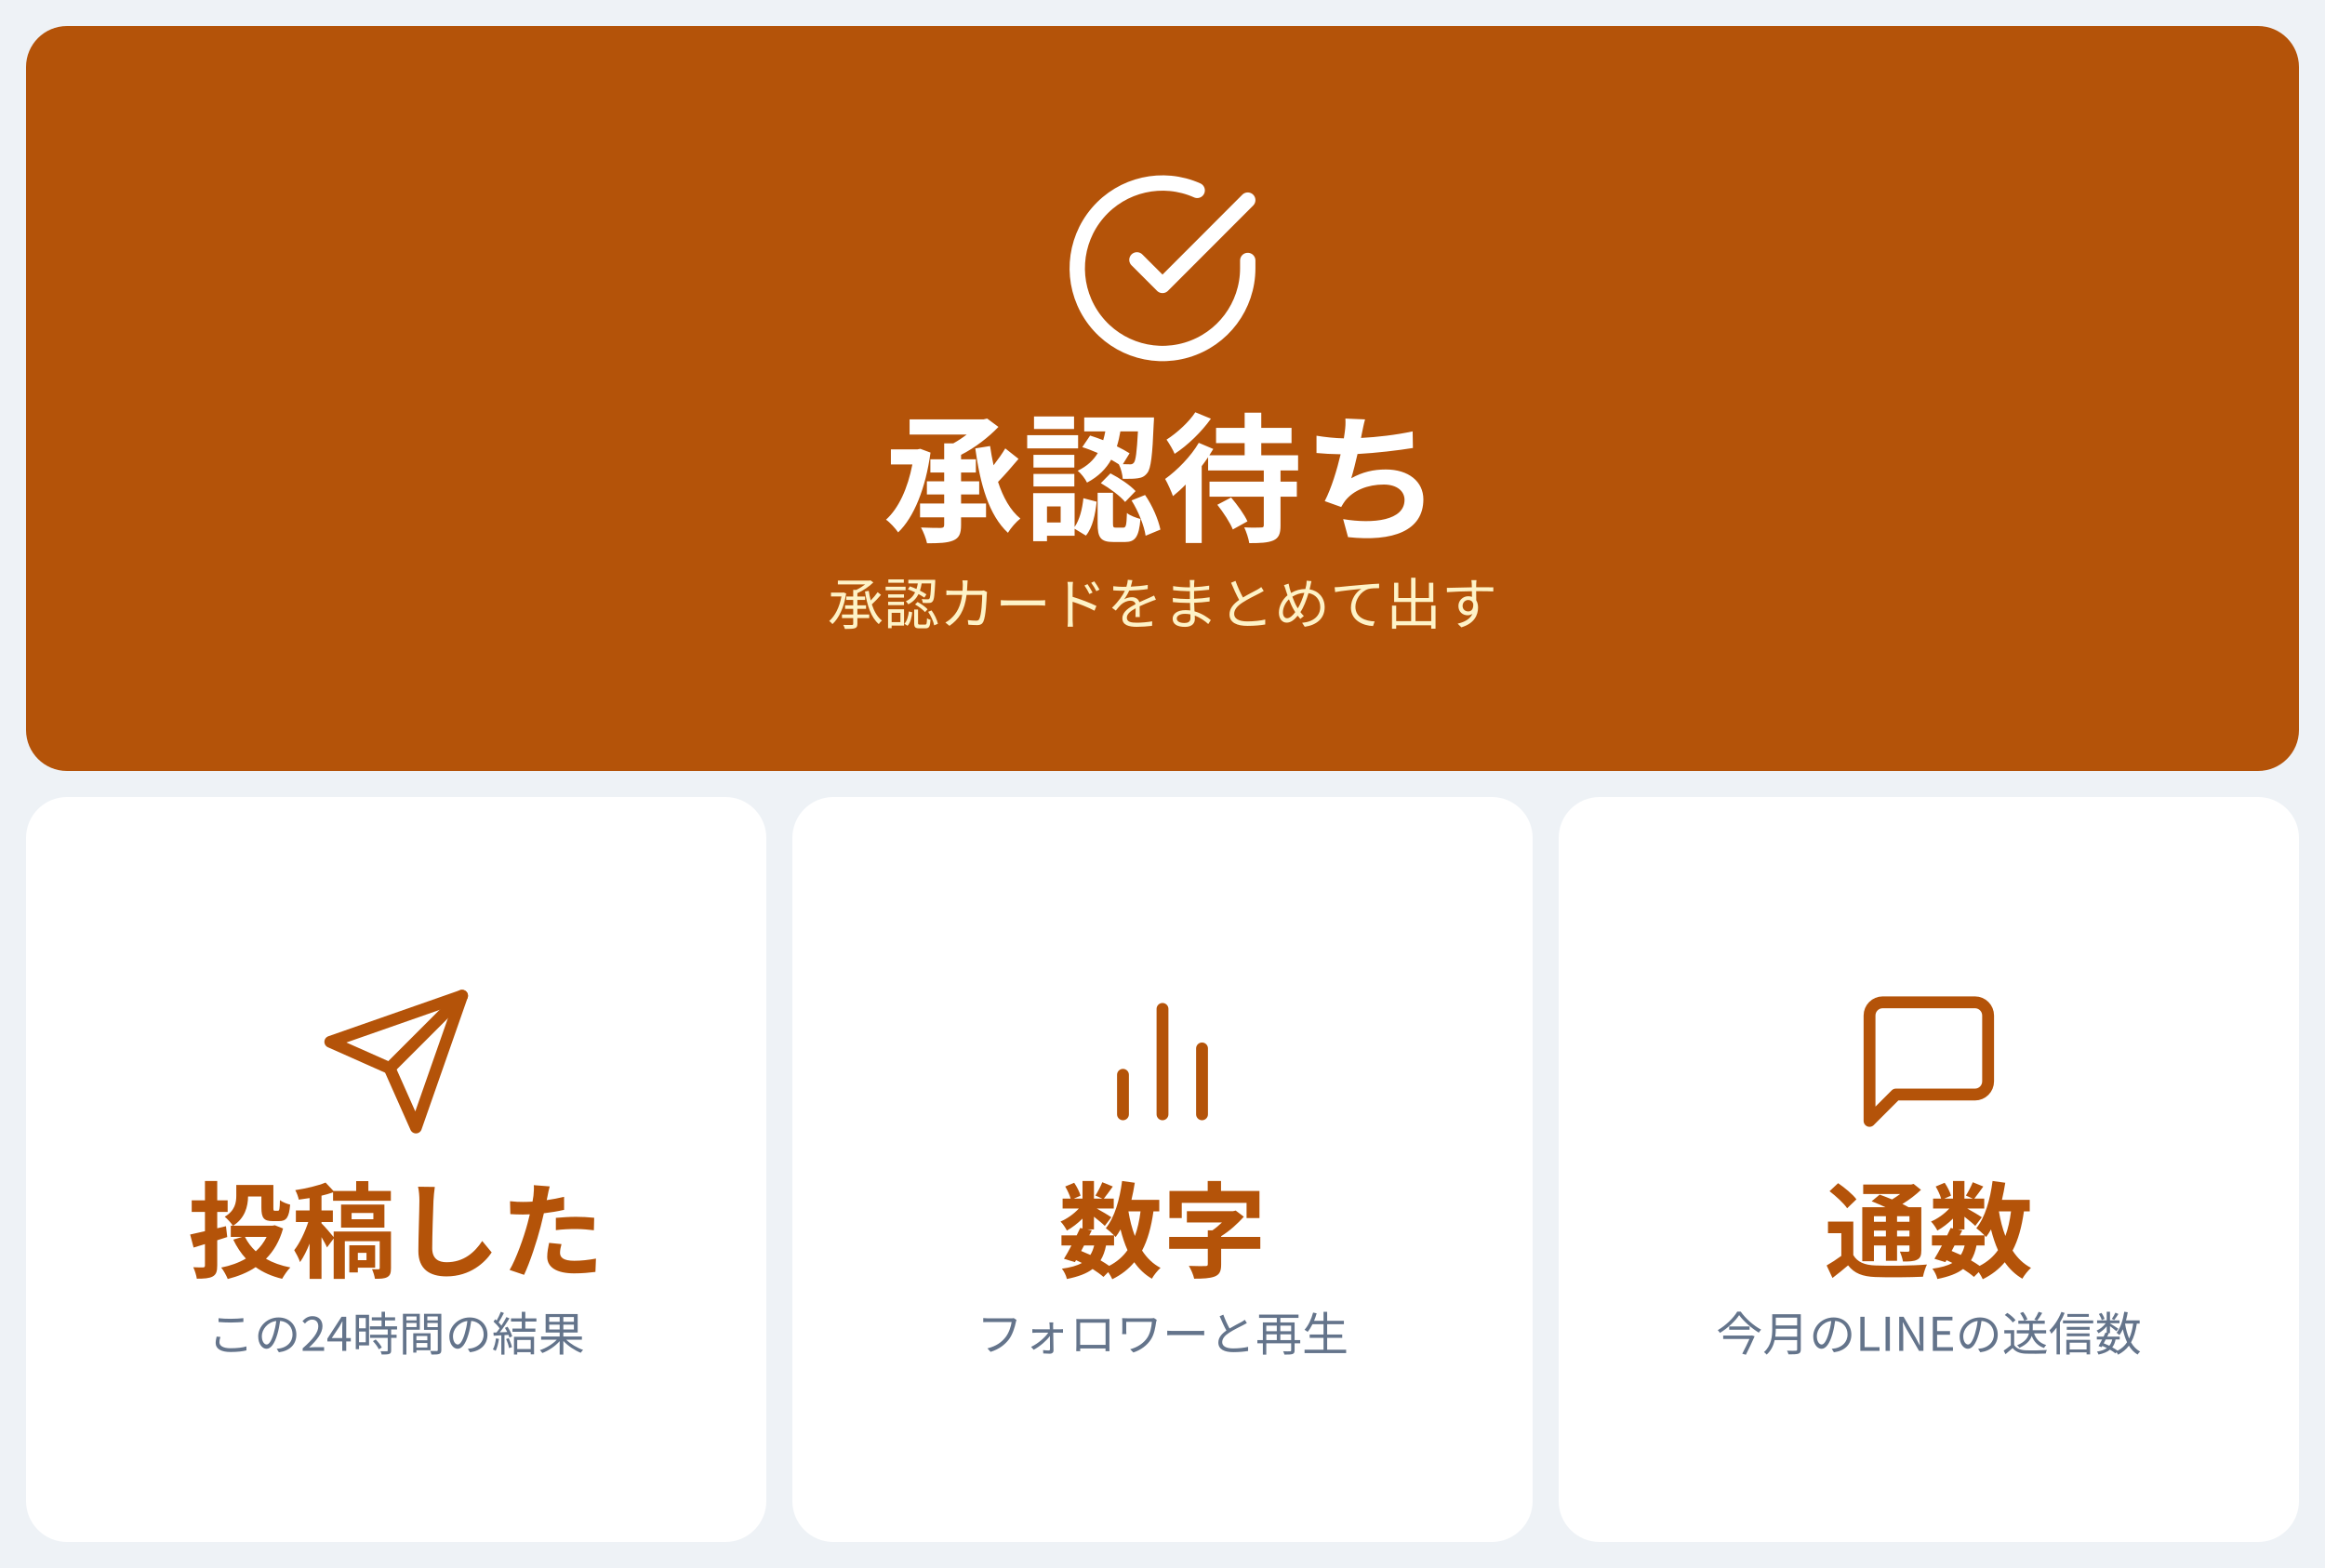
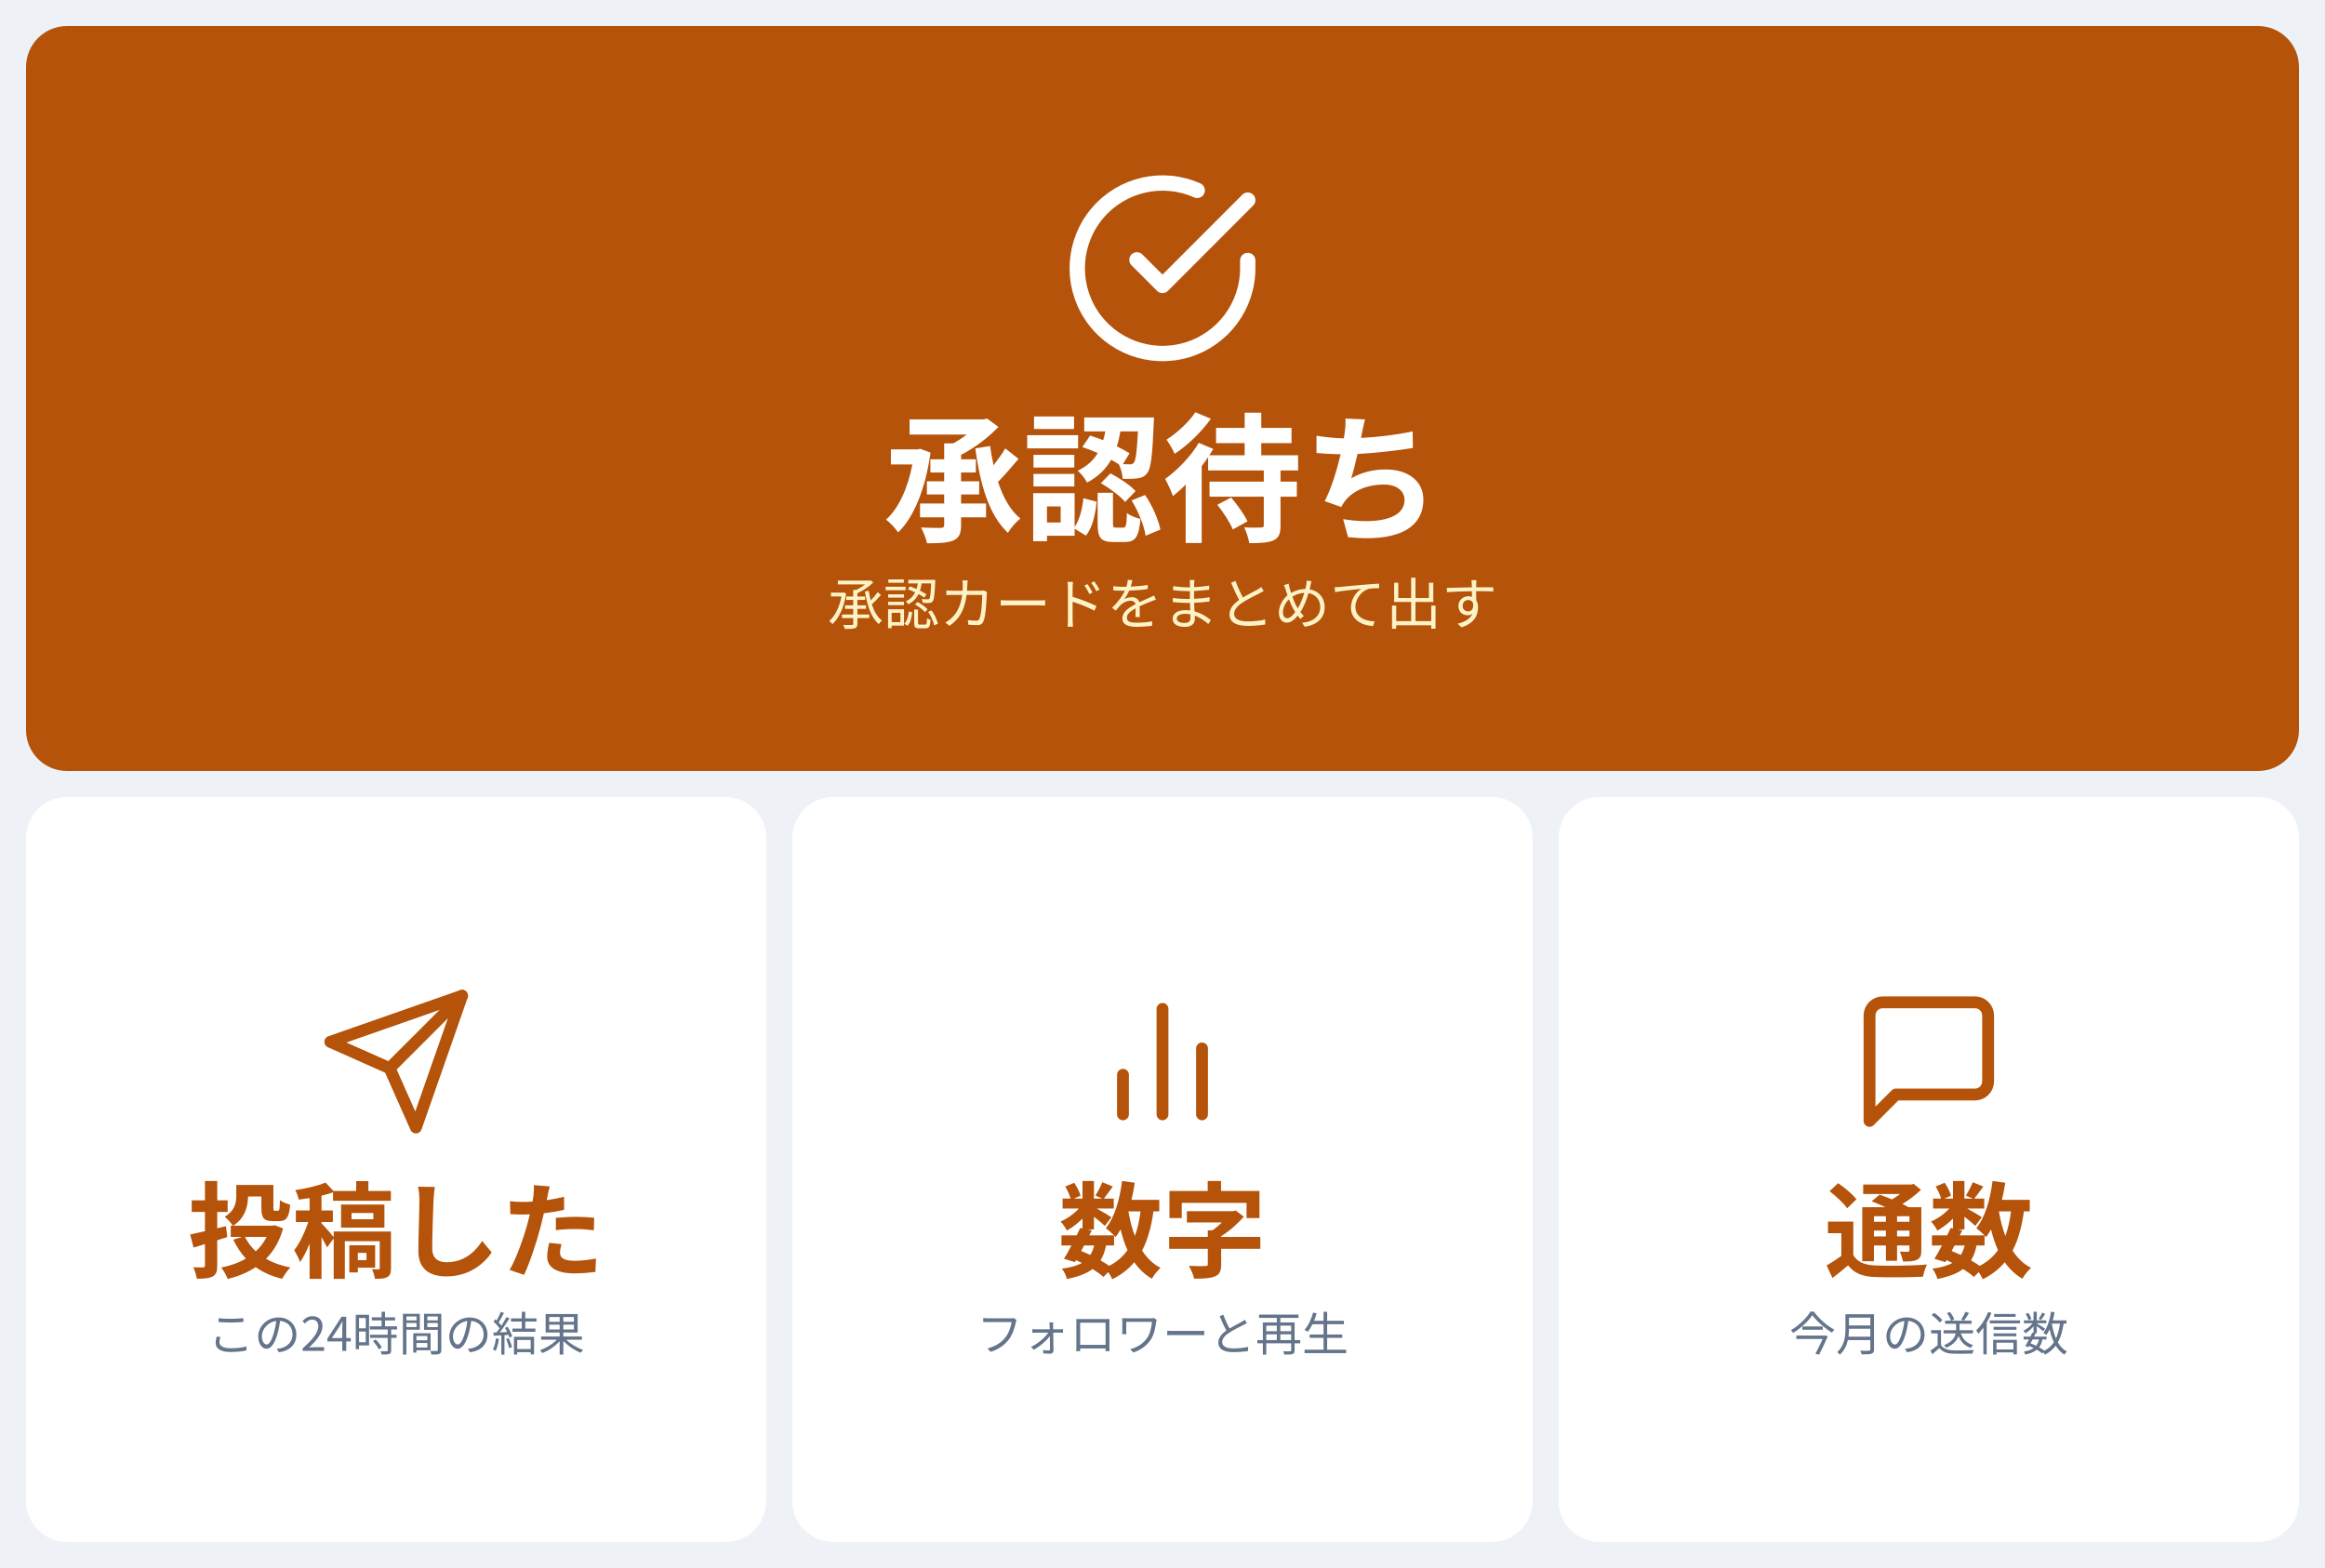
<svg xmlns="http://www.w3.org/2000/svg" width="2500" height="1686" viewBox="0 0 2500 1686">
  <rect width="2500" height="1686" fill="#EEF2F6" />
  <rect x="28" y="28" width="2444" height="801" rx="44" fill="#B45309" />
  <g transform="translate(1140 178.5) scale(9.166667)" fill="none" stroke="#FFFFFF" stroke-width="1.8" stroke-linecap="round" stroke-linejoin="round">
    <path d="M22 11.08V12a10 10 0 1 1-5.93-9.14" />
    <polyline points="22 4 12 14.01 9 11.01" />
  </g>
  <text x="1250" y="570.5" font-family="Noto Sans CJK JP, Noto Sans JP, sans-serif" font-weight="900" font-size="150" fill="#FFFFFF" text-anchor="middle">承認待ち</text>
  <text x="1250" y="671.3" font-family="Noto Sans CJK JP, Noto Sans JP, sans-serif" font-weight="500" font-size="60" fill="#FEF3C7" text-anchor="middle">承認カードをまとめて出す</text>
  <rect x="28" y="857" width="796" height="801" rx="44" fill="#FFFFFF" />
  <g transform="translate(341 1056.5) scale(7.083333)" fill="none" stroke="#B45309" stroke-width="1.8" stroke-linecap="round" stroke-linejoin="round">
    <line x1="22" y1="2" x2="11" y2="13" />
    <polygon points="22 2 15 22 11 13 2 9 22 2" />
  </g>
  <text x="426" y="1365.06" font-family="Noto Sans CJK JP, Noto Sans JP, sans-serif" font-weight="900" font-size="112" fill="#B45309" text-anchor="middle">投稿した</text>
  <text x="426" y="1452.5" font-family="Noto Sans CJK JP, Noto Sans JP, sans-serif" font-weight="500" font-size="50" fill="#64748B" text-anchor="middle">この24時間の結果</text>
  <rect x="852" y="857" width="796" height="801" rx="44" fill="#FFFFFF" />
  <g transform="translate(1165 1056.5) scale(7.083333)" fill="none" stroke="#B45309" stroke-width="1.8" stroke-linecap="round" stroke-linejoin="round">
    <line x1="18" y1="20" x2="18" y2="10" />
    <line x1="12" y1="20" x2="12" y2="4" />
    <line x1="6" y1="20" x2="6" y2="14" />
  </g>
  <text x="1250" y="1365.06" font-family="Noto Sans CJK JP, Noto Sans JP, sans-serif" font-weight="900" font-size="112" fill="#B45309" text-anchor="middle">数字</text>
  <text x="1250" y="1452.5" font-family="Noto Sans CJK JP, Noto Sans JP, sans-serif" font-weight="500" font-size="50" fill="#64748B" text-anchor="middle">フォロワーと再生</text>
  <rect x="1676" y="857" width="796" height="801" rx="44" fill="#FFFFFF" />
  <g transform="translate(1989 1056.5) scale(7.083333)" fill="none" stroke="#B45309" stroke-width="1.8" stroke-linecap="round" stroke-linejoin="round">
    <path d="M21 15a2 2 0 0 1-2 2H7l-4 4V5a2 2 0 0 1 2-2h14a2 2 0 0 1 2 2z" />
  </g>
  <text x="2074" y="1365.06" font-family="Noto Sans CJK JP, Noto Sans JP, sans-serif" font-weight="900" font-size="112" fill="#B45309" text-anchor="middle">通数</text>
-   <text x="2074" y="1452.5" font-family="Noto Sans CJK JP, Noto Sans JP, sans-serif" font-weight="500" font-size="50" fill="#64748B" text-anchor="middle">今月のLINEの送信数</text>
+   <text x="2074" y="1452.5" font-family="Noto Sans CJK JP, Noto Sans JP, sans-serif" font-weight="500" font-size="50" fill="#64748B" text-anchor="middle">今月の送信数</text>
</svg>
